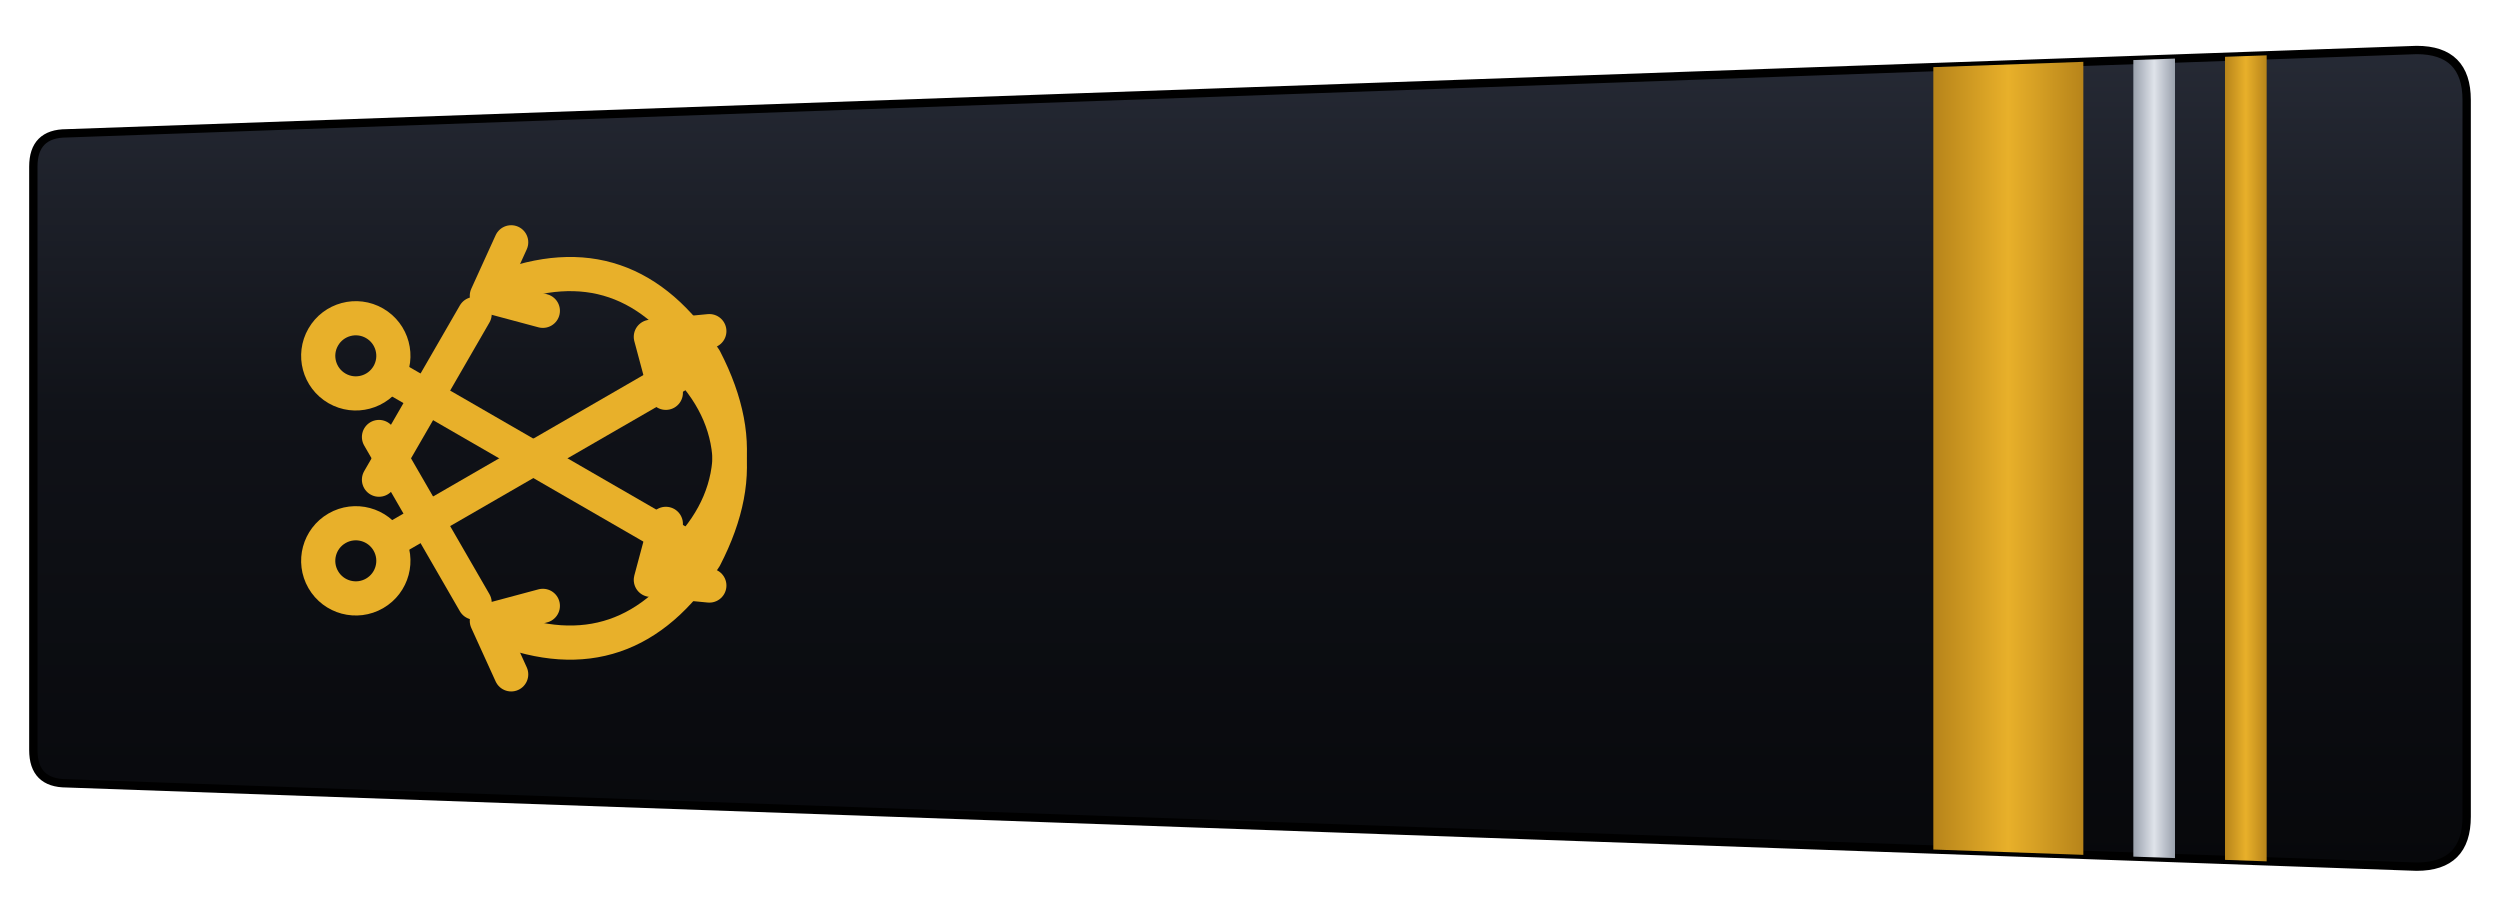
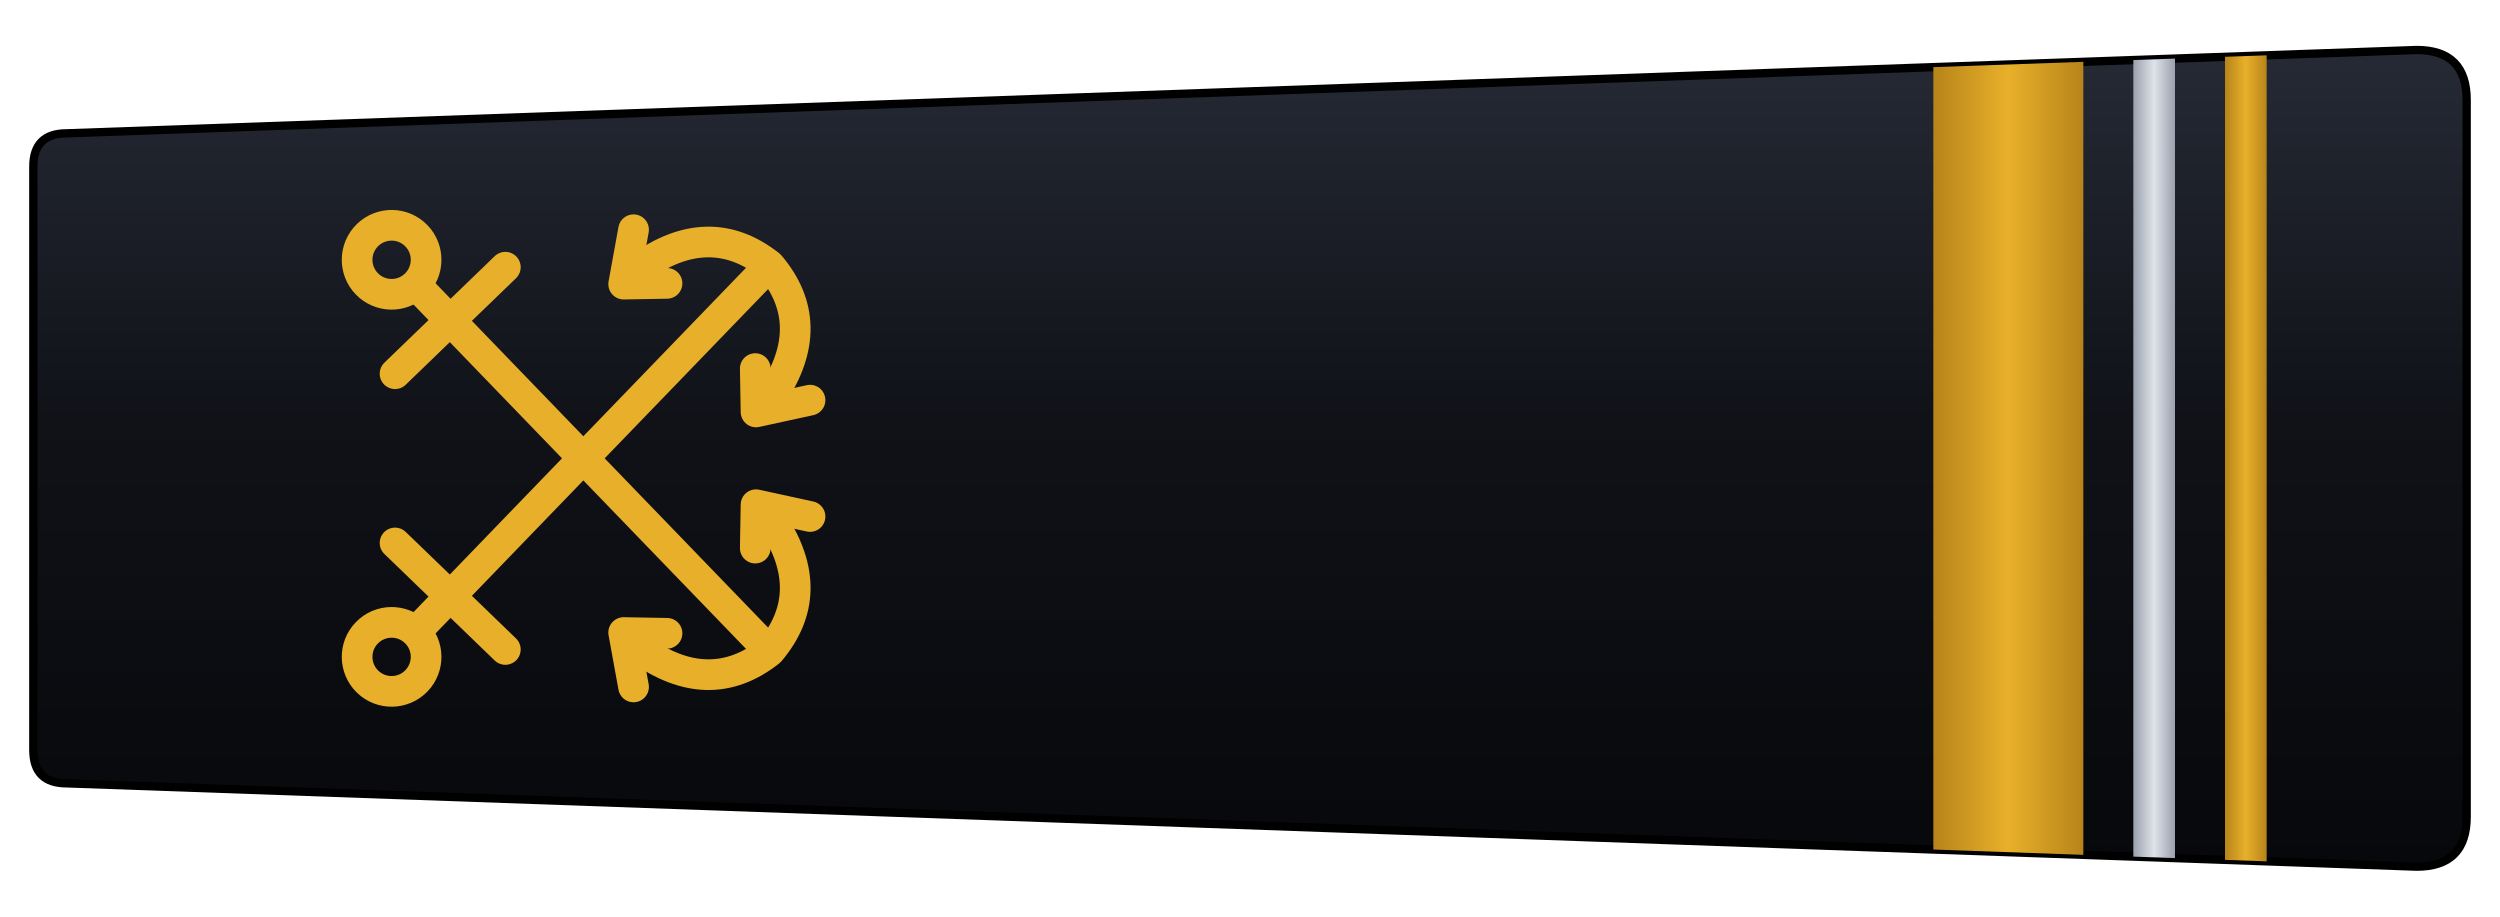
<svg xmlns="http://www.w3.org/2000/svg" viewBox="0 0 300 110" role="img" aria-label="Galon">
  <defs>
    <clipPath id="board">
      <path d="M8,16 L290,6 Q296,6 296,12 L296,98 Q296,104 290,104 L8,94 Q4,94 4,90 L4,20 Q4,16 8,16 Z" />
    </clipPath>
    <linearGradient id="fond" x1="0" y1="0" x2="0" y2="1">
      <stop offset="0" stop-color="#262a35" />
      <stop offset="0.45" stop-color="#101218" />
      <stop offset="1" stop-color="#07080b" />
    </linearGradient>
    <linearGradient id="or" x1="0" y1="0" x2="1" y2="0">
      <stop offset="0" stop-color="#b7841a" />
      <stop offset="0.5" stop-color="#e8b02a" />
      <stop offset="1" stop-color="#b7841a" />
    </linearGradient>
    <linearGradient id="argent" x1="0" y1="0" x2="1" y2="0">
      <stop offset="0" stop-color="#9aa1ad" />
      <stop offset="0.5" stop-color="#dfe3ea" />
      <stop offset="1" stop-color="#9aa1ad" />
    </linearGradient>
  </defs>
  <path d="M8,16 L290,6 Q296,6 296,12 L296,98 Q296,104 290,104 L8,94 Q4,94 4,90 L4,20 Q4,16 8,16 Z" fill="url(#fond)" stroke="#000" stroke-width="1" />
  <g clip-path="url(#board)">
    <rect x="232" y="6" width="18" height="98" fill="url(#or)" />
    <rect x="256" y="6" width="5" height="98" fill="url(#argent)" />
    <rect x="267" y="6" width="5" height="98" fill="url(#or)" />
  </g>
-   <g transform="translate(64,55) rotate(-120) scale(0.82)" fill="none" stroke="#e8b02a" stroke-width="5" stroke-linecap="round" stroke-linejoin="round">
-     <circle cx="0" cy="-30" r="5.5" />
-     <line x1="-14" y1="-18" x2="14" y2="-18" />
-     <line x1="0" y1="-24" x2="0" y2="28" />
-     <path d="M-24,8 Q-21,28 0,29 Q21,28 24,8" />
-     <path d="M-29,13 L-24,6 L-18,12" />
-     <path d="M29,13 L24,6 L18,12" />
-   </g>
-   <g transform="translate(64,55) rotate(-60) scale(0.82)" fill="none" stroke="#e8b02a" stroke-width="5" stroke-linecap="round" stroke-linejoin="round">
-     <circle cx="0" cy="-30" r="5.5" />
-     <line x1="-14" y1="-18" x2="14" y2="-18" />
-     <line x1="0" y1="-24" x2="0" y2="28" />
-     <path d="M-24,8 Q-21,28 0,29 Q21,28 24,8" />
-     <path d="M-29,13 L-24,6 L-18,12" />
-     <path d="M29,13 L24,6 L18,12" />
+   <g transform="translate(70,55) scale(0.92)">
+     <g transform="rotate(-44)" fill="none" stroke="#e8b02a" stroke-width="4" stroke-linecap="round" stroke-linejoin="round">
+       <circle cx="0" cy="-36" r="4.5" />
+       <line x1="-10" y1="-25" x2="10" y2="-25" />
+       <line x1="0" y1="-31" x2="0" y2="34" />
+       <path d="M-12,23 Q-10,34 0,35 Q10,34 12,23" />
+       <path d="M-16,26 L-12,20 L-8,24" />
+       <path d="M16,26 L12,20 L8,24" />
+     </g>
+     <g transform="rotate(-136)" fill="none" stroke="#e8b02a" stroke-width="4" stroke-linecap="round" stroke-linejoin="round">
+       <circle cx="0" cy="-36" r="4.5" />
+       <line x1="-10" y1="-25" x2="10" y2="-25" />
+       <line x1="0" y1="-31" x2="0" y2="34" />
+       <path d="M-12,23 Q-10,34 0,35 Q10,34 12,23" />
+       <path d="M-16,26 L-12,20 L-8,24" />
+       <path d="M16,26 L12,20 L8,24" />
+     </g>
  </g>
</svg>
